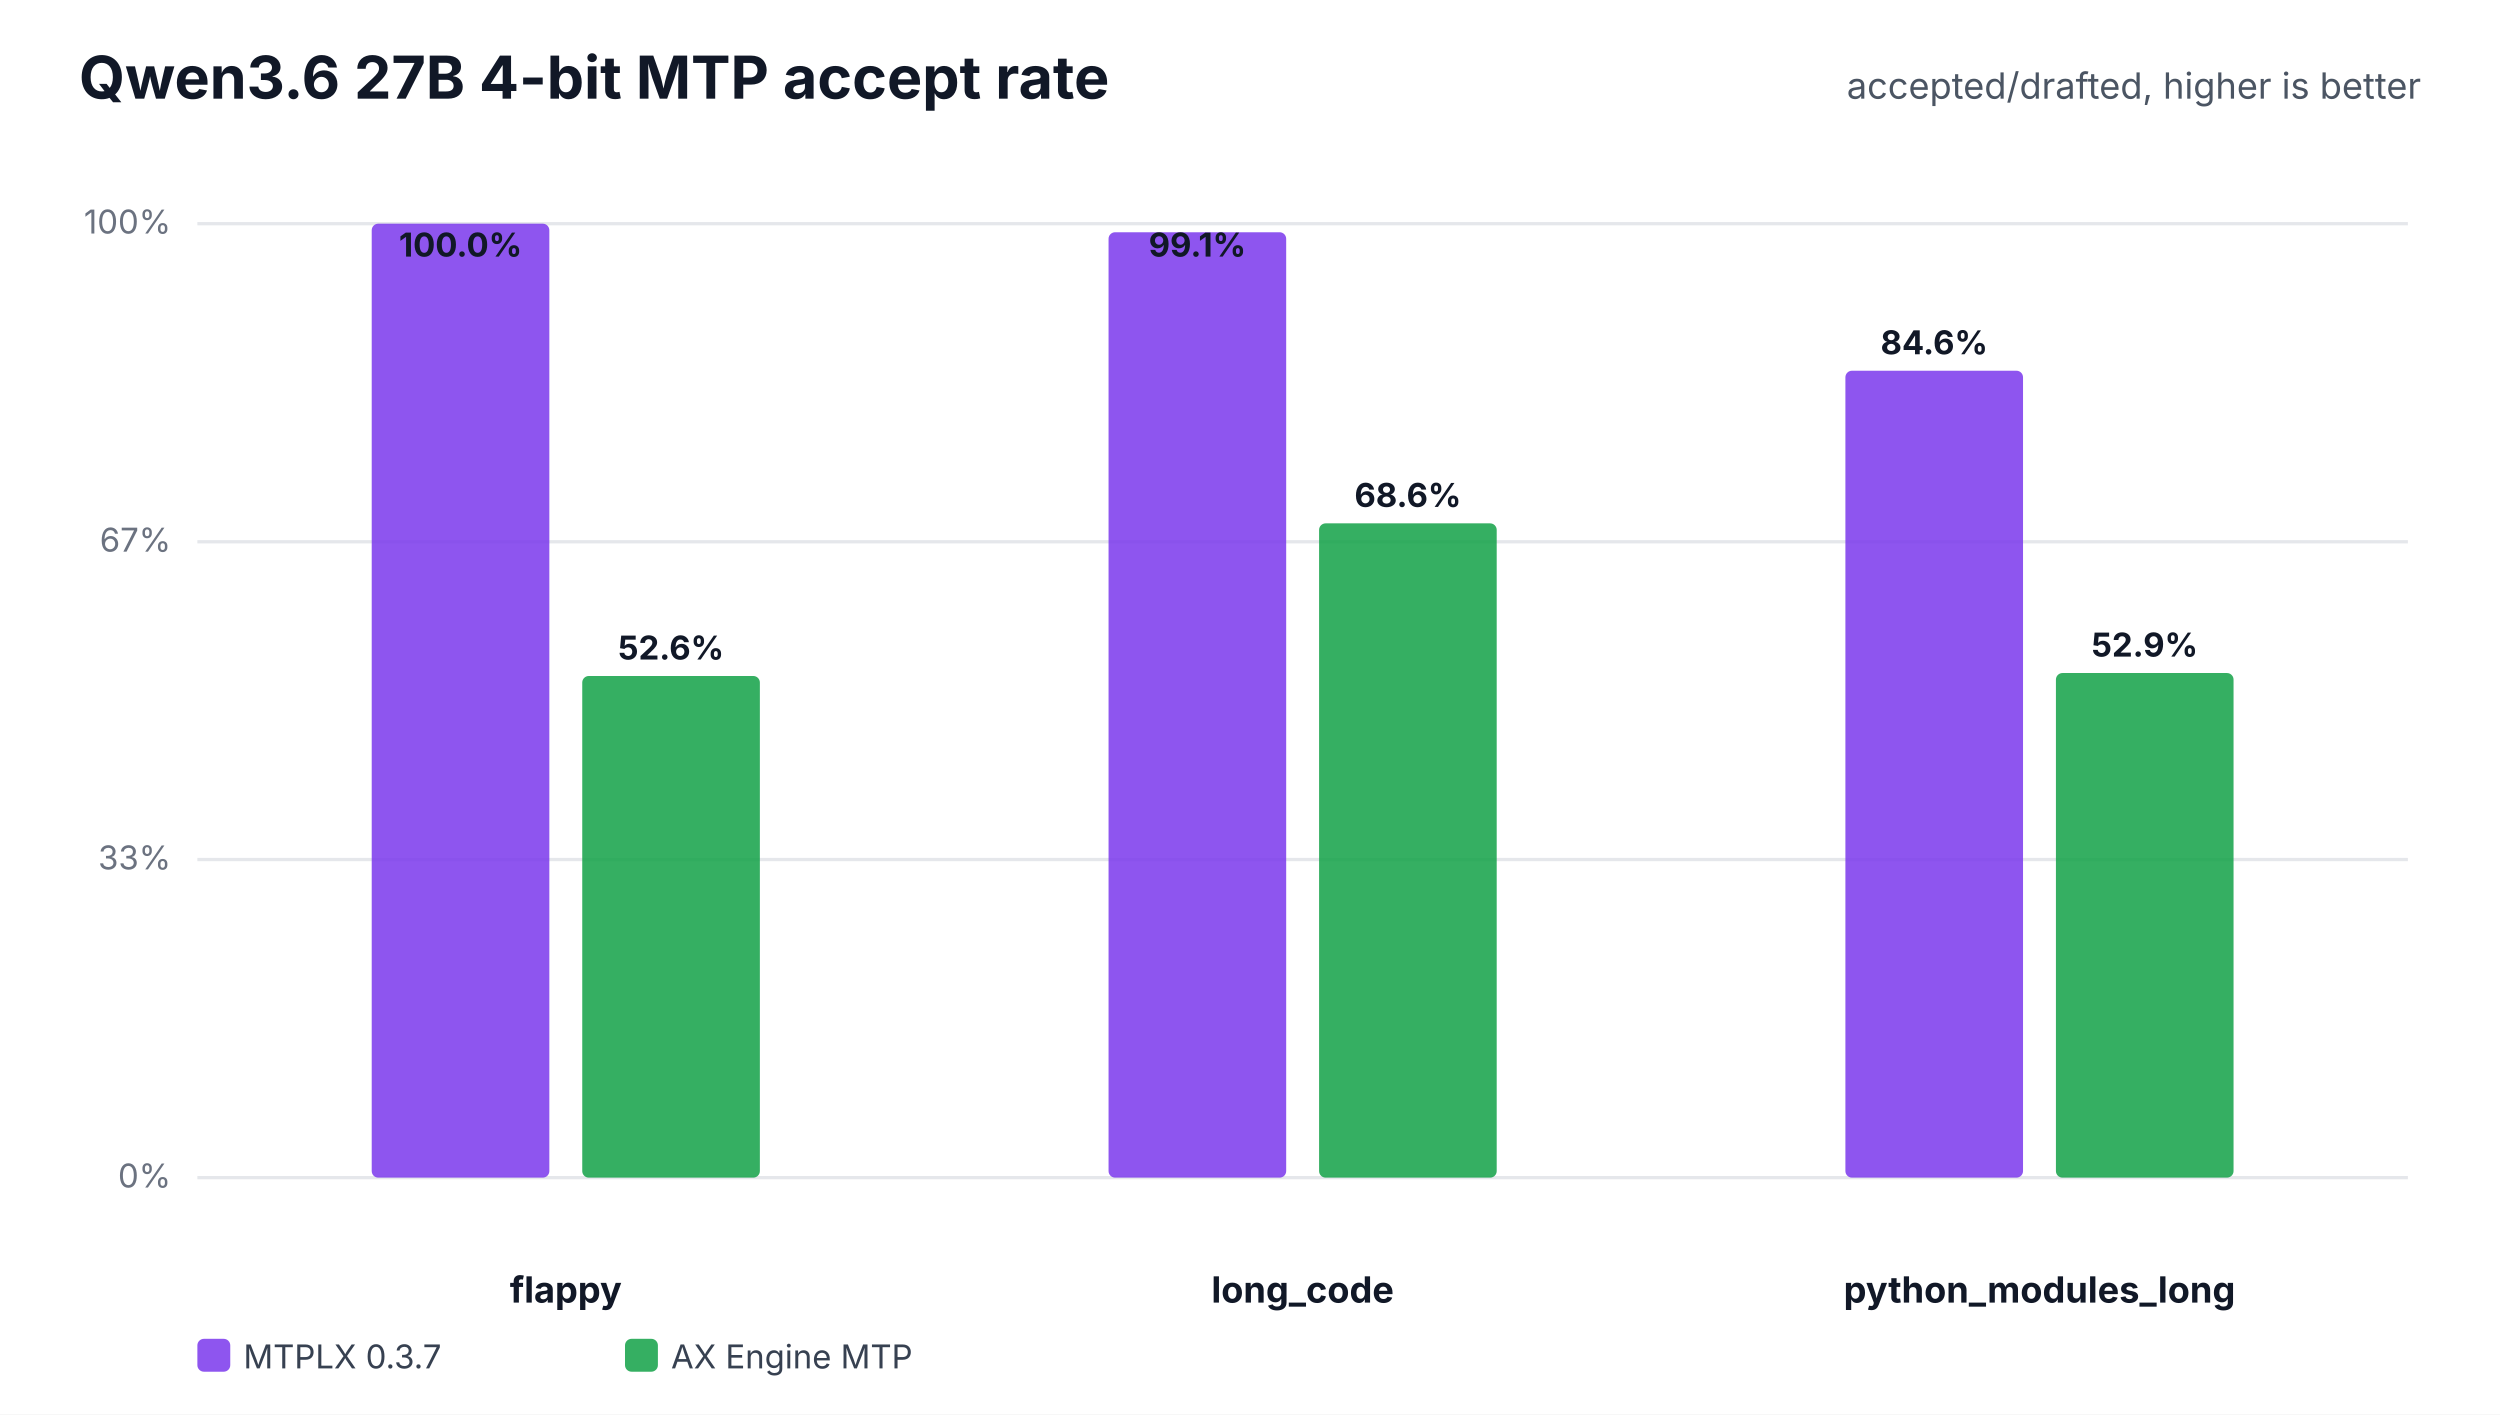
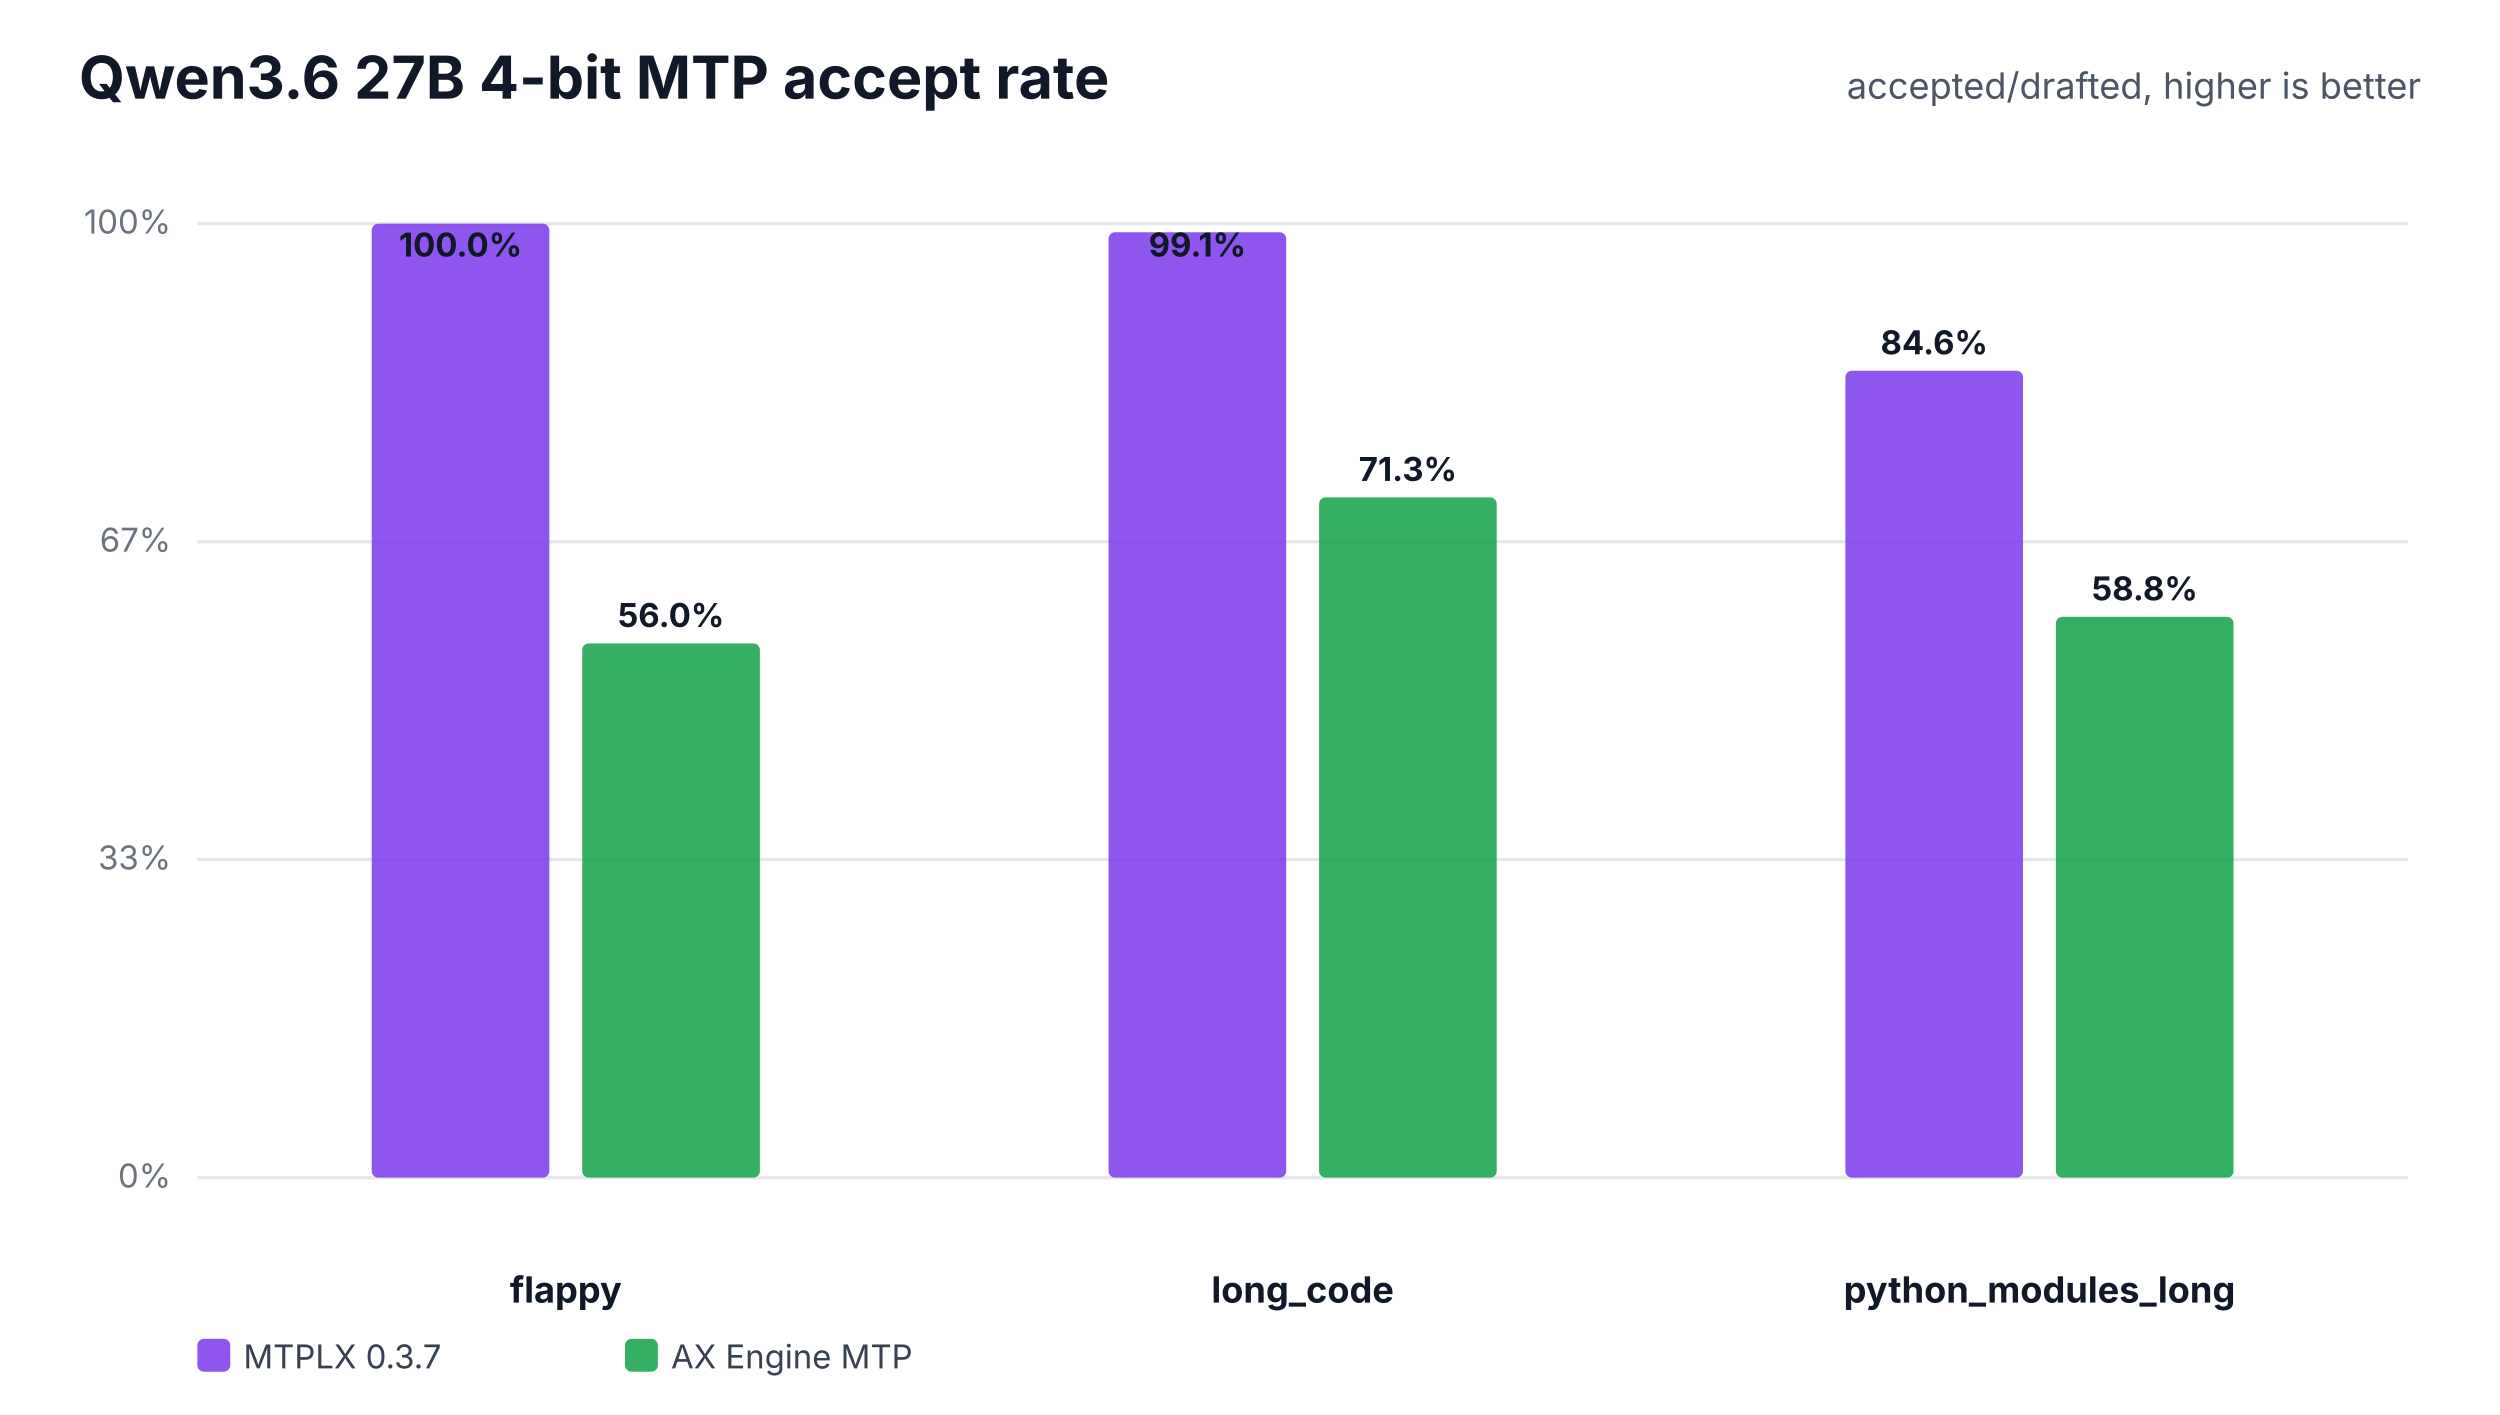
<svg xmlns="http://www.w3.org/2000/svg" width="760" height="430" viewBox="0 0 760 430" role="img">
  <rect width="100%" height="100%" fill="#ffffff" />
  <text x="24" y="30" font-family="Inter,Segoe UI,Arial,sans-serif" font-size="18" font-weight="700" fill="#111827">Qwen3.6 27B 4-bit MTP accept rate</text>
  <text x="736" y="30" text-anchor="end" font-family="Inter,Segoe UI,Arial,sans-serif" font-size="11" fill="#4b5563">accepted/drafted, higher is better</text>
  <line x1="60" y1="358.0" x2="732" y2="358.0" stroke="#e5e7eb" stroke-width="1" />
  <text x="52" y="361.0" text-anchor="end" font-family="Inter,Segoe UI,Arial,sans-serif" font-size="10" fill="#6b7280">0%</text>
  <line x1="60" y1="261.3" x2="732" y2="261.3" stroke="#e5e7eb" stroke-width="1" />
  <text x="52" y="264.3" text-anchor="end" font-family="Inter,Segoe UI,Arial,sans-serif" font-size="10" fill="#6b7280">33%</text>
  <line x1="60" y1="164.7" x2="732" y2="164.7" stroke="#e5e7eb" stroke-width="1" />
  <text x="52" y="167.7" text-anchor="end" font-family="Inter,Segoe UI,Arial,sans-serif" font-size="10" fill="#6b7280">67%</text>
  <line x1="60" y1="68.0" x2="732" y2="68.0" stroke="#e5e7eb" stroke-width="1" />
  <text x="52" y="71.0" text-anchor="end" font-family="Inter,Segoe UI,Arial,sans-serif" font-size="10" fill="#6b7280">100%</text>
  <text x="172.0" y="396" text-anchor="middle" font-family="Inter,Segoe UI,Arial,sans-serif" font-size="11" font-weight="700" fill="#111827">flappy</text>
  <rect x="113.0" y="68.0" width="54.0" height="290.0" rx="2" fill="#7c3aed" fill-opacity="0.86" />
  <text x="140.0" y="78.0" text-anchor="middle" font-family="Inter,Segoe UI,Arial,sans-serif" font-size="10" font-weight="700" fill="#111827">100.0%</text>
-   <rect x="177.0" y="205.5" width="54.0" height="152.5" rx="2" fill="#16a34a" fill-opacity="0.86" />
-   <text x="204.0" y="200.5" text-anchor="middle" font-family="Inter,Segoe UI,Arial,sans-serif" font-size="10" font-weight="700" fill="#111827">52.6%</text>
+   <rect x="177.0" y="195.6" width="54.0" height="162.4" rx="2" fill="#16a34a" fill-opacity="0.86" />
+   <text x="204.0" y="190.6" text-anchor="middle" font-family="Inter,Segoe UI,Arial,sans-serif" font-size="10" font-weight="700" fill="#111827">56.0%</text>
  <text x="396.0" y="396" text-anchor="middle" font-family="Inter,Segoe UI,Arial,sans-serif" font-size="11" font-weight="700" fill="#111827">long_code</text>
  <rect x="337.0" y="70.6" width="54.0" height="287.4" rx="2" fill="#7c3aed" fill-opacity="0.86" />
  <text x="364.0" y="78.0" text-anchor="middle" font-family="Inter,Segoe UI,Arial,sans-serif" font-size="10" font-weight="700" fill="#111827">99.1%</text>
-   <rect x="401.0" y="159.1" width="54.0" height="198.9" rx="2" fill="#16a34a" fill-opacity="0.86" />
-   <text x="428.0" y="154.1" text-anchor="middle" font-family="Inter,Segoe UI,Arial,sans-serif" font-size="10" font-weight="700" fill="#111827">68.6%</text>
+   <rect x="401.0" y="151.2" width="54.0" height="206.8" rx="2" fill="#16a34a" fill-opacity="0.86" />
+   <text x="428.0" y="146.2" text-anchor="middle" font-family="Inter,Segoe UI,Arial,sans-serif" font-size="10" font-weight="700" fill="#111827">71.3%</text>
  <text x="620.0" y="396" text-anchor="middle" font-family="Inter,Segoe UI,Arial,sans-serif" font-size="11" font-weight="700" fill="#111827">python_modules_long</text>
  <rect x="561.0" y="112.7" width="54.0" height="245.3" rx="2" fill="#7c3aed" fill-opacity="0.86" />
  <text x="588.0" y="107.7" text-anchor="middle" font-family="Inter,Segoe UI,Arial,sans-serif" font-size="10" font-weight="700" fill="#111827">84.6%</text>
-   <rect x="625.0" y="204.6" width="54.0" height="153.4" rx="2" fill="#16a34a" fill-opacity="0.86" />
-   <text x="652.0" y="199.6" text-anchor="middle" font-family="Inter,Segoe UI,Arial,sans-serif" font-size="10" font-weight="700" fill="#111827">52.9%</text>
+   <rect x="625.0" y="187.5" width="54.0" height="170.5" rx="2" fill="#16a34a" fill-opacity="0.86" />
+   <text x="652.0" y="182.5" text-anchor="middle" font-family="Inter,Segoe UI,Arial,sans-serif" font-size="10" font-weight="700" fill="#111827">58.8%</text>
  <rect x="60" y="407" width="10" height="10" rx="2" fill="#7c3aed" fill-opacity="0.86" />
  <text x="74" y="416" font-family="Inter,Segoe UI,Arial,sans-serif" font-size="10" fill="#374151">MTPLX 0.3.7</text>
  <rect x="190" y="407" width="10" height="10" rx="2" fill="#16a34a" fill-opacity="0.86" />
  <text x="204" y="416" font-family="Inter,Segoe UI,Arial,sans-serif" font-size="10" fill="#374151">AX Engine MTP</text>
</svg>
